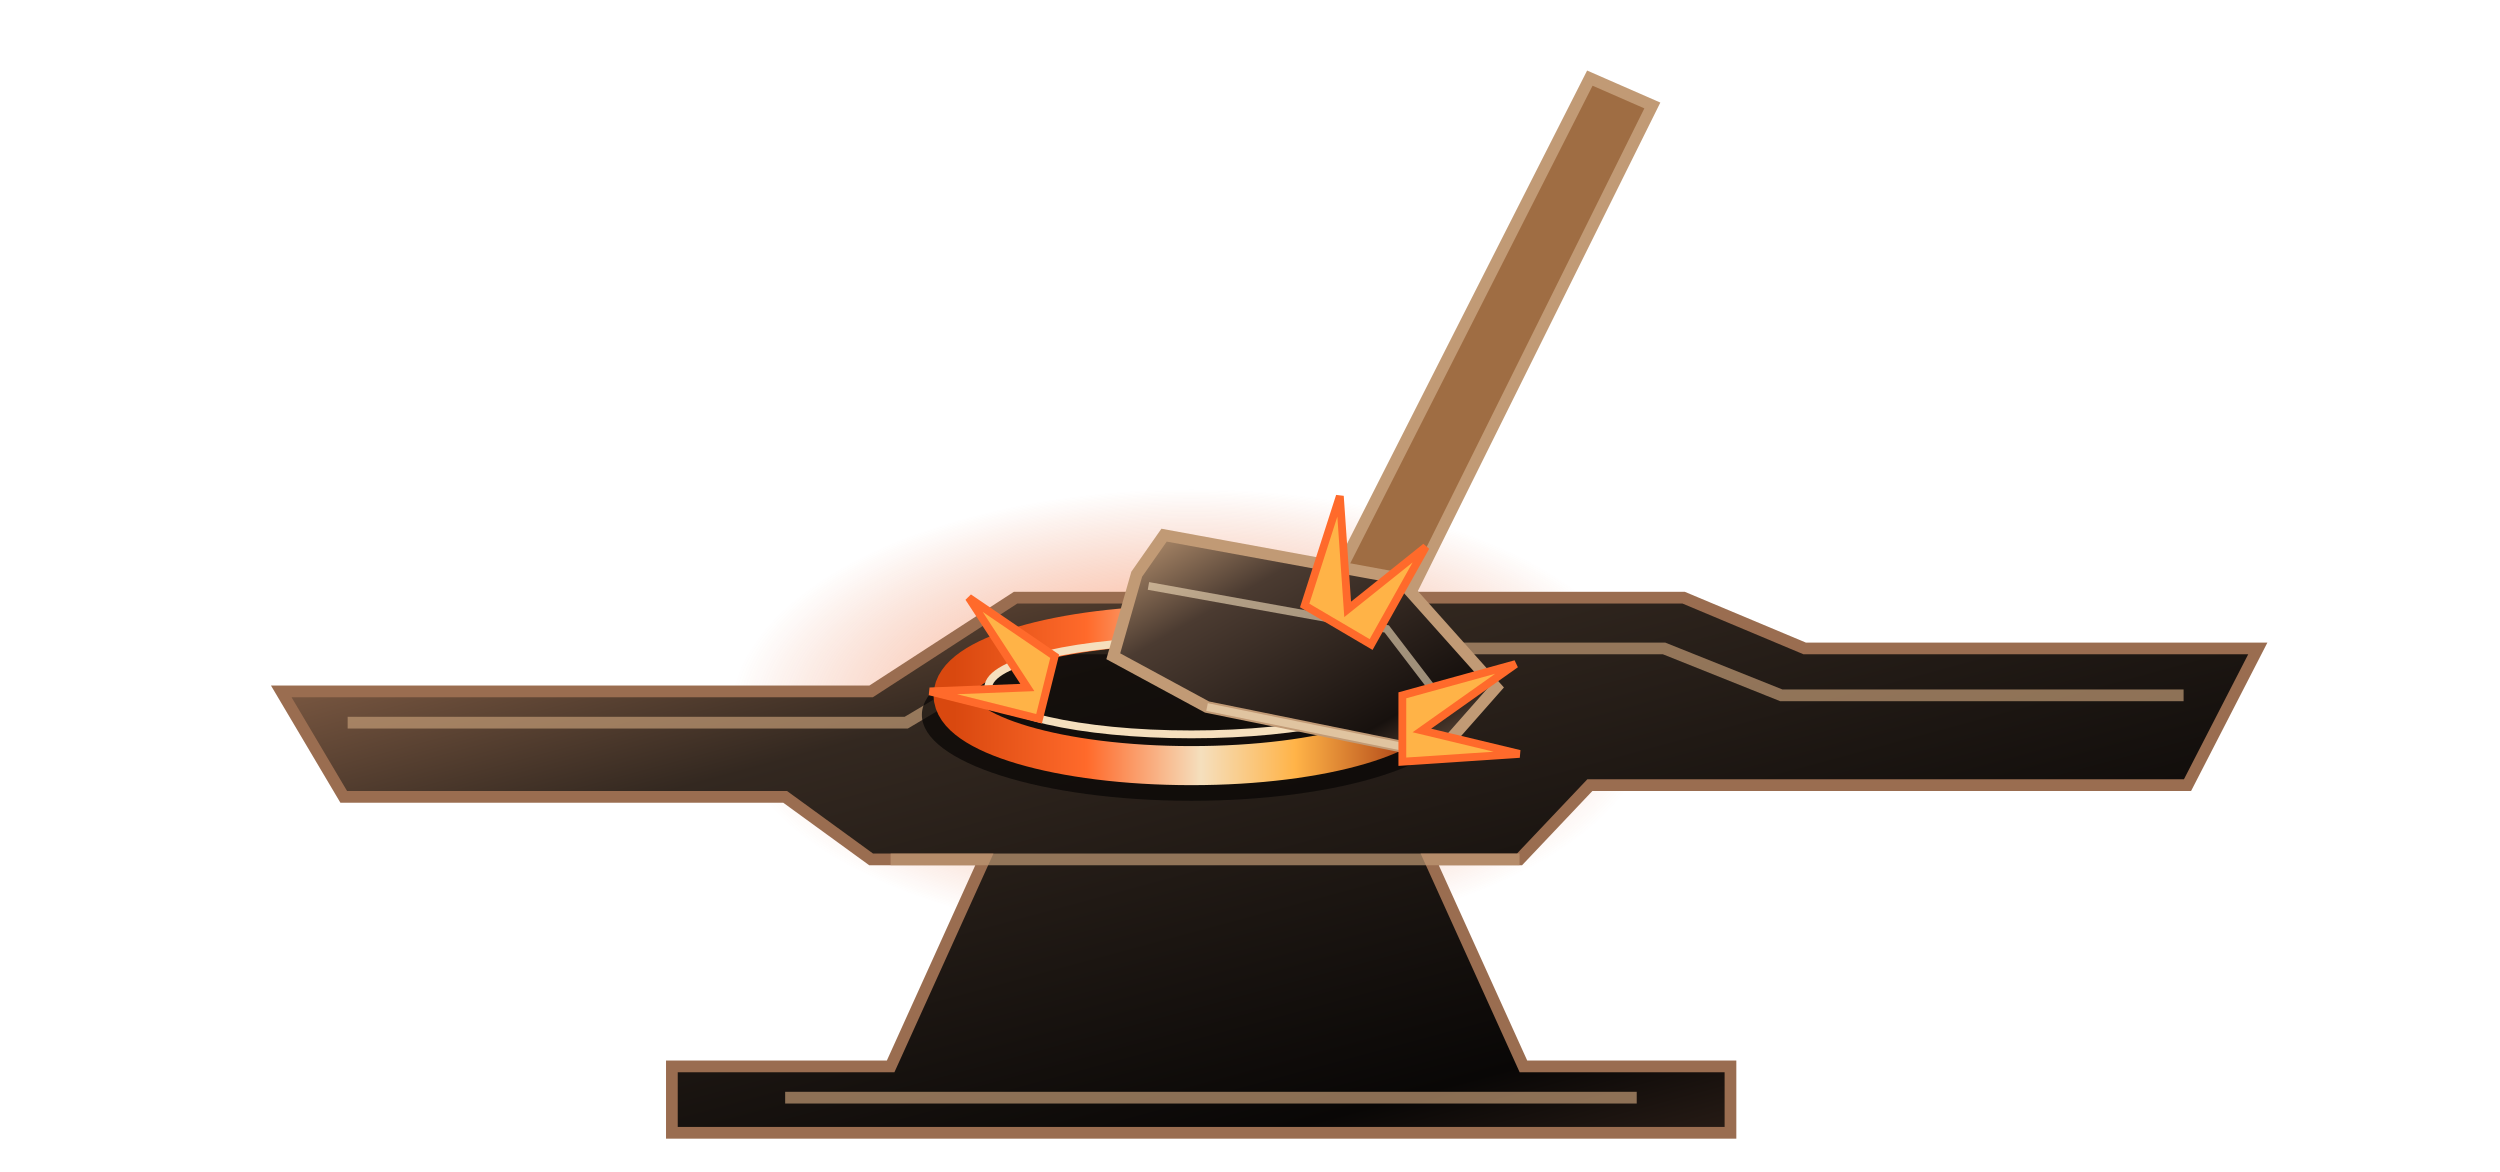
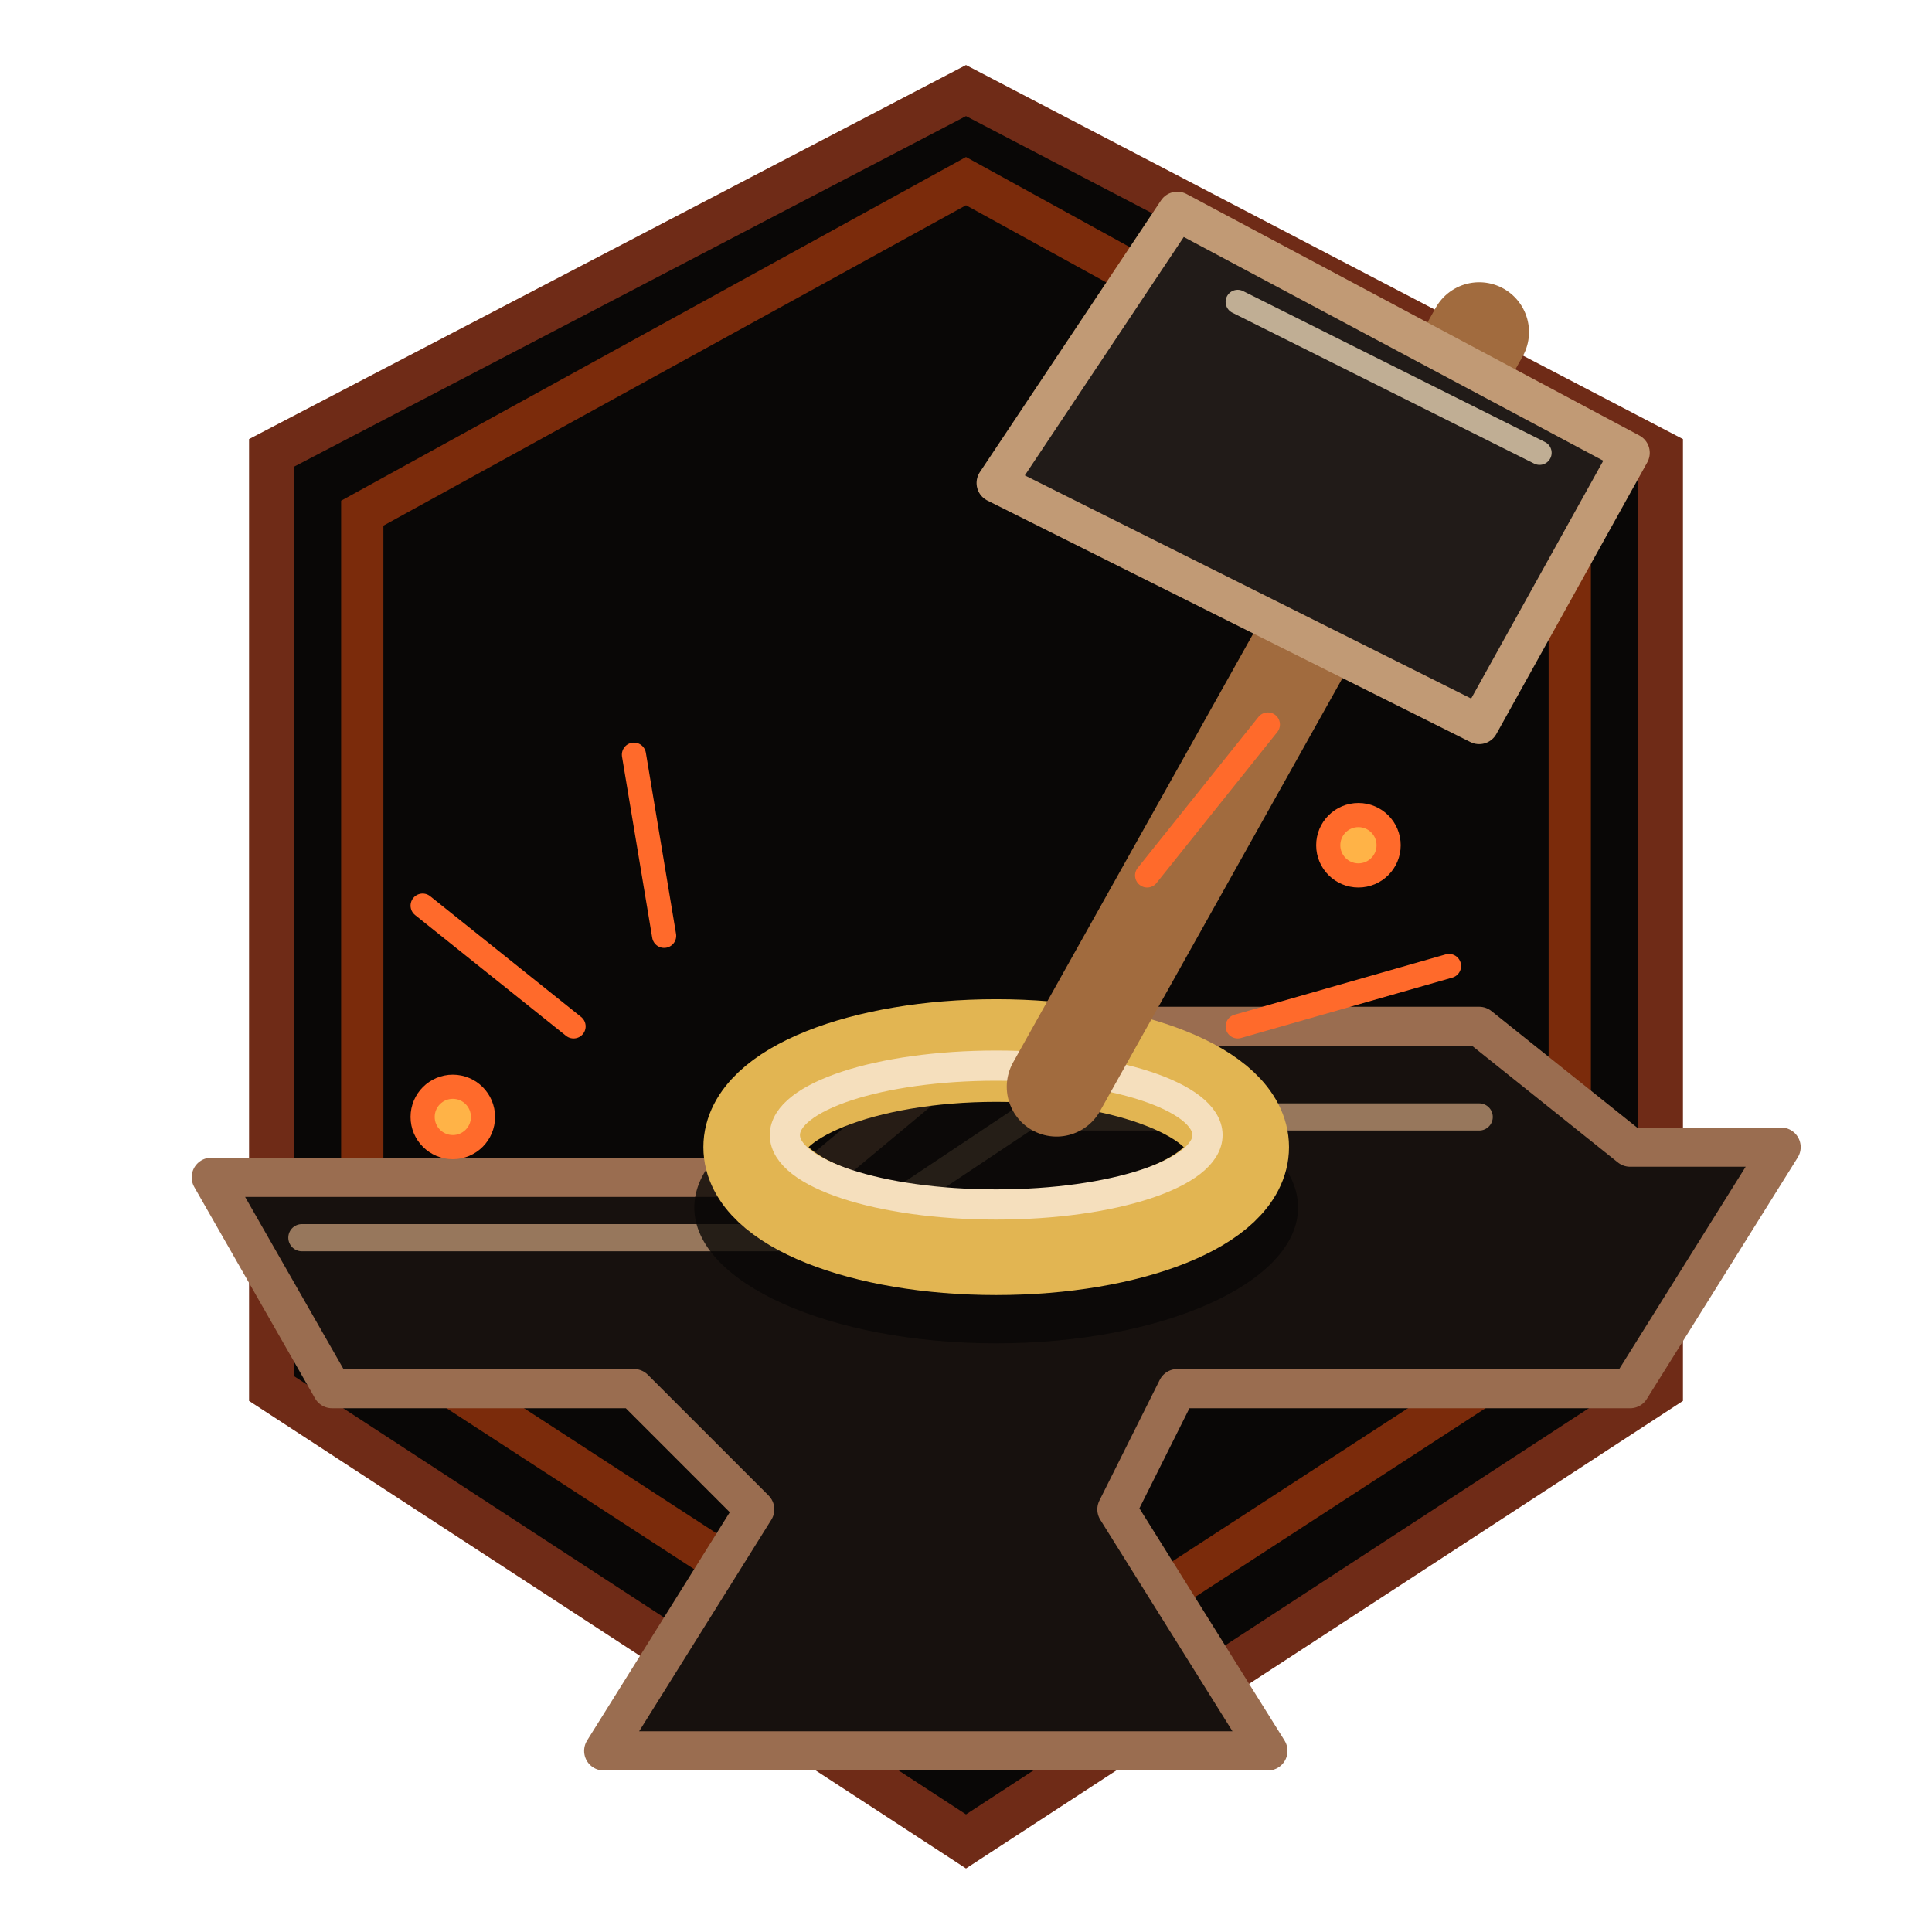
- <svg xmlns="http://www.w3.org/2000/svg" viewBox="0 0 640 300" role="img" aria-labelledby="title desc">
-   <defs>
-     <linearGradient id="anvil" x1="0" y1="0" x2="1" y2="1">
-       <stop stop-color="#9a6d50" />
-       <stop offset=".28" stop-color="#332820" />
-       <stop offset=".75" stop-color="#090706" />
-       <stop offset="1" stop-color="#4b3428" />
-     </linearGradient>
-     <linearGradient id="hammer" x1="0" y1="0" x2="1" y2="1">
-       <stop stop-color="#c19a75" />
-       <stop offset=".3" stop-color="#4b3b31" />
-       <stop offset=".78" stop-color="#17110e" />
-       <stop offset="1" stop-color="#80624d" />
-     </linearGradient>
-     <linearGradient id="ring">
-       <stop stop-color="#d9480f" />
-       <stop offset=".28" stop-color="#ff6a2b" />
-       <stop offset=".52" stop-color="#f5dfbd" />
-       <stop offset=".72" stop-color="#ffb347" />
-       <stop offset="1" stop-color="#9f2f0d" />
-     </linearGradient>
-     <radialGradient id="glow">
-       <stop stop-color="#ffb347" stop-opacity=".9" />
-       <stop offset=".35" stop-color="#ff6a2b" stop-opacity=".45" />
-       <stop offset="1" stop-color="#d9480f" stop-opacity="0" />
-     </radialGradient>
-   </defs>
-   <ellipse cx="305" cy="183" rx="118" ry="58" fill="url(#glow)" />
-   <path d="M72 177h151l37-24h171l31 13h116l-18 35H407l-18 19h-23l24 53h53v17H172v-17h56l24-53h-29l-22-16H88Z" fill="url(#anvil)" stroke="#9a6d50" stroke-width="3" />
-   <path d="M89 185h143l32-19h162l30 12h103M228 220h161M201 281h218" fill="none" stroke="#c19a75" stroke-width="3" opacity=".7" />
-   <ellipse cx="305" cy="183" rx="69" ry="22" fill="#090706" opacity=".75" />
-   <ellipse cx="305" cy="178" rx="61" ry="18" fill="none" stroke="url(#ring)" stroke-width="10" />
-   <ellipse cx="305" cy="176" rx="52" ry="12" fill="none" stroke="#f5dfbd" stroke-width="2" />
-   <g class="hammer">
-     <path d="m407 20 16 7-68 137-17-8Z" fill="#9f6d43" stroke="#c19a75" stroke-width="3" />
-     <path d="m298 137 60 11 25 28-15 17-59-12-24-13 6-21Z" fill="url(#hammer)" stroke="#c19a75" stroke-width="3" />
-     <path d="m294 150 61 11 13 17m-59 3 59 12" fill="none" stroke="#f5dfbd" stroke-width="2" opacity=".6" />
+ <svg xmlns="http://www.w3.org/2000/svg" viewBox="0 0 64 64" role="img" aria-labelledby="title desc">
+   <path d="M32 3 55 15v31L32 61 9 46V15Z" fill="#090706" stroke="#6f2b17" stroke-width="1.5" />
+   <path d="M32 6 52 17v27L32 57 12 44V17Z" fill="none" stroke="#d9480f" stroke-width="1.4" opacity=".55" />
+   <path d="M7 39h20l6-5h16l5 4h5l-5 8H39l-2 4 5 8H20l5-8-4-4H11Z" fill="#17110e" stroke="#9a6d50" stroke-width="1.3" stroke-linejoin="round" />
+   <path d="M10 41h18l6-4h15" fill="none" stroke="#c19a75" stroke-width=".9" stroke-linecap="round" opacity=".75" />
+   <ellipse cx="33" cy="40" rx="10" ry="4.5" fill="#090706" opacity=".8" />
+   <ellipse cx="33" cy="38" rx="8" ry="3.2" fill="none" stroke="#e2b552" stroke-width="3.4" />
+   <ellipse cx="33" cy="37.6" rx="7" ry="2.3" fill="none" stroke="#f5dfbd" stroke-width="1" />
+   <g>
+     <path d="M49 11 35 36" fill="none" stroke="#a16b3e" stroke-width="3.3" stroke-linecap="round" />
+     <path d="m39 7 15 8-5 9-16-8Z" fill="#211b18" stroke="#c19a75" stroke-width="1.3" stroke-linejoin="round" />
+     <path d="m41 10 10 5" fill="none" stroke="#f5dfbd" stroke-width=".8" stroke-linecap="round" opacity=".75" />
  </g>
-   <g fill="#ffb347" stroke="#ff6a2b" stroke-width="2">
-     <path d="m270 168-22-15 15 23-25 1 28 7Z" />
-     <path d="m334 155 9-28 2 29 20-16-14 25Z" />
-     <path d="m359 178 29-8-24 17 25 6-30 2Z" />
+   <g fill="#ffb347" stroke="#ff6a2b" stroke-width=".8" stroke-linecap="round">
+     <path d="m19 34-5-4m8 1-1-6m17 4 4-5m-1 10 7-2" fill="none" />
+     <circle cx="15" cy="37" r="1" />
+     <circle cx="45" cy="28" r="1" />
  </g>
</svg>
